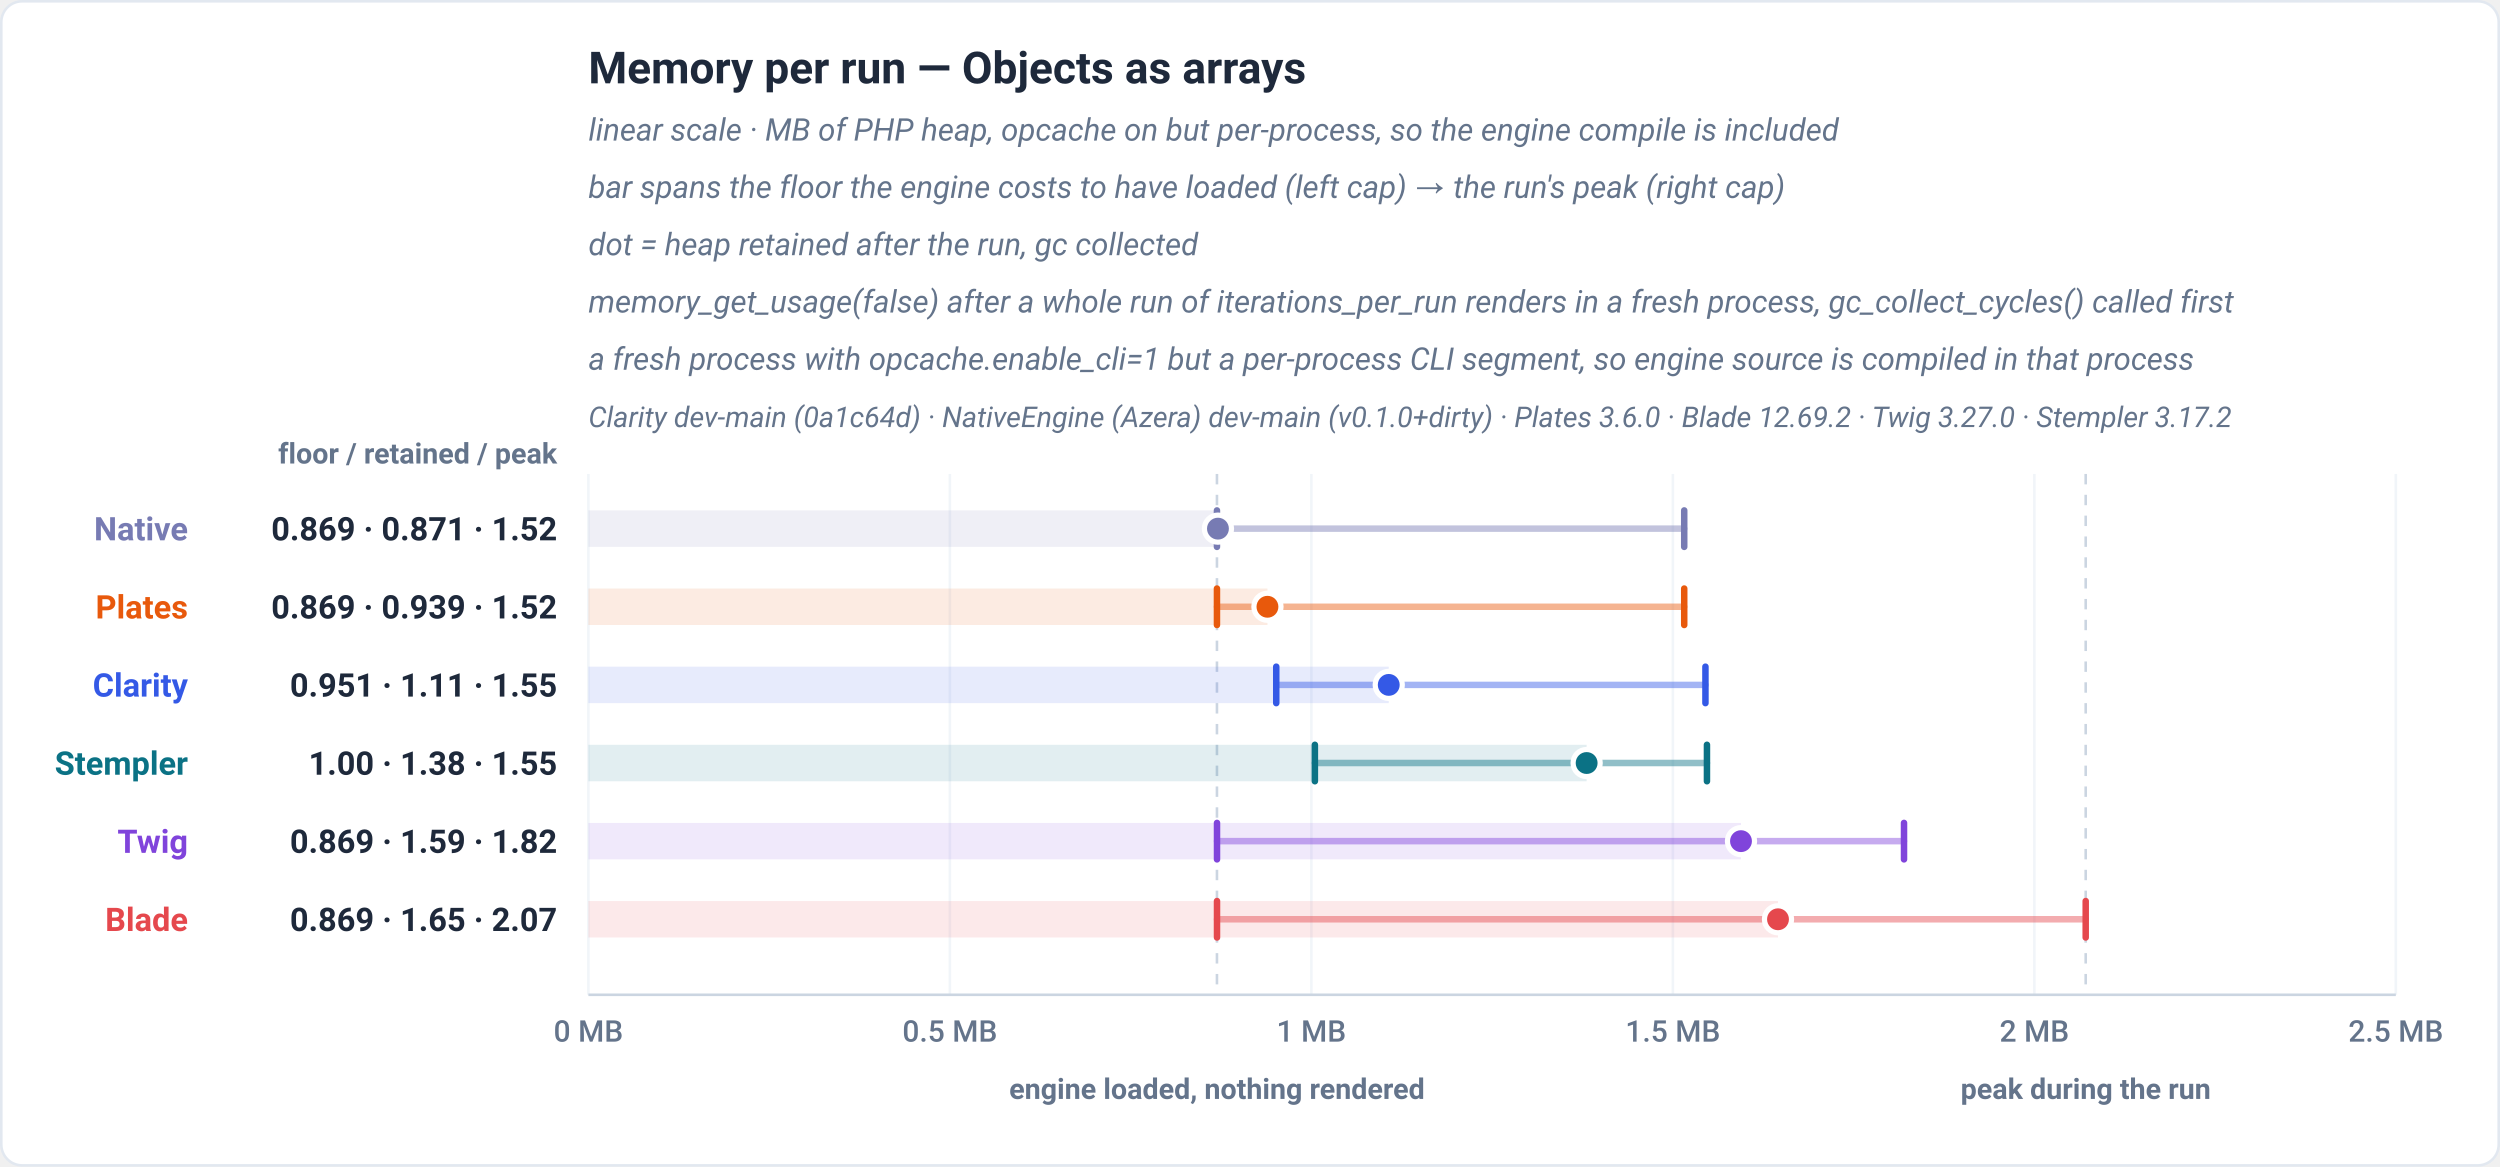
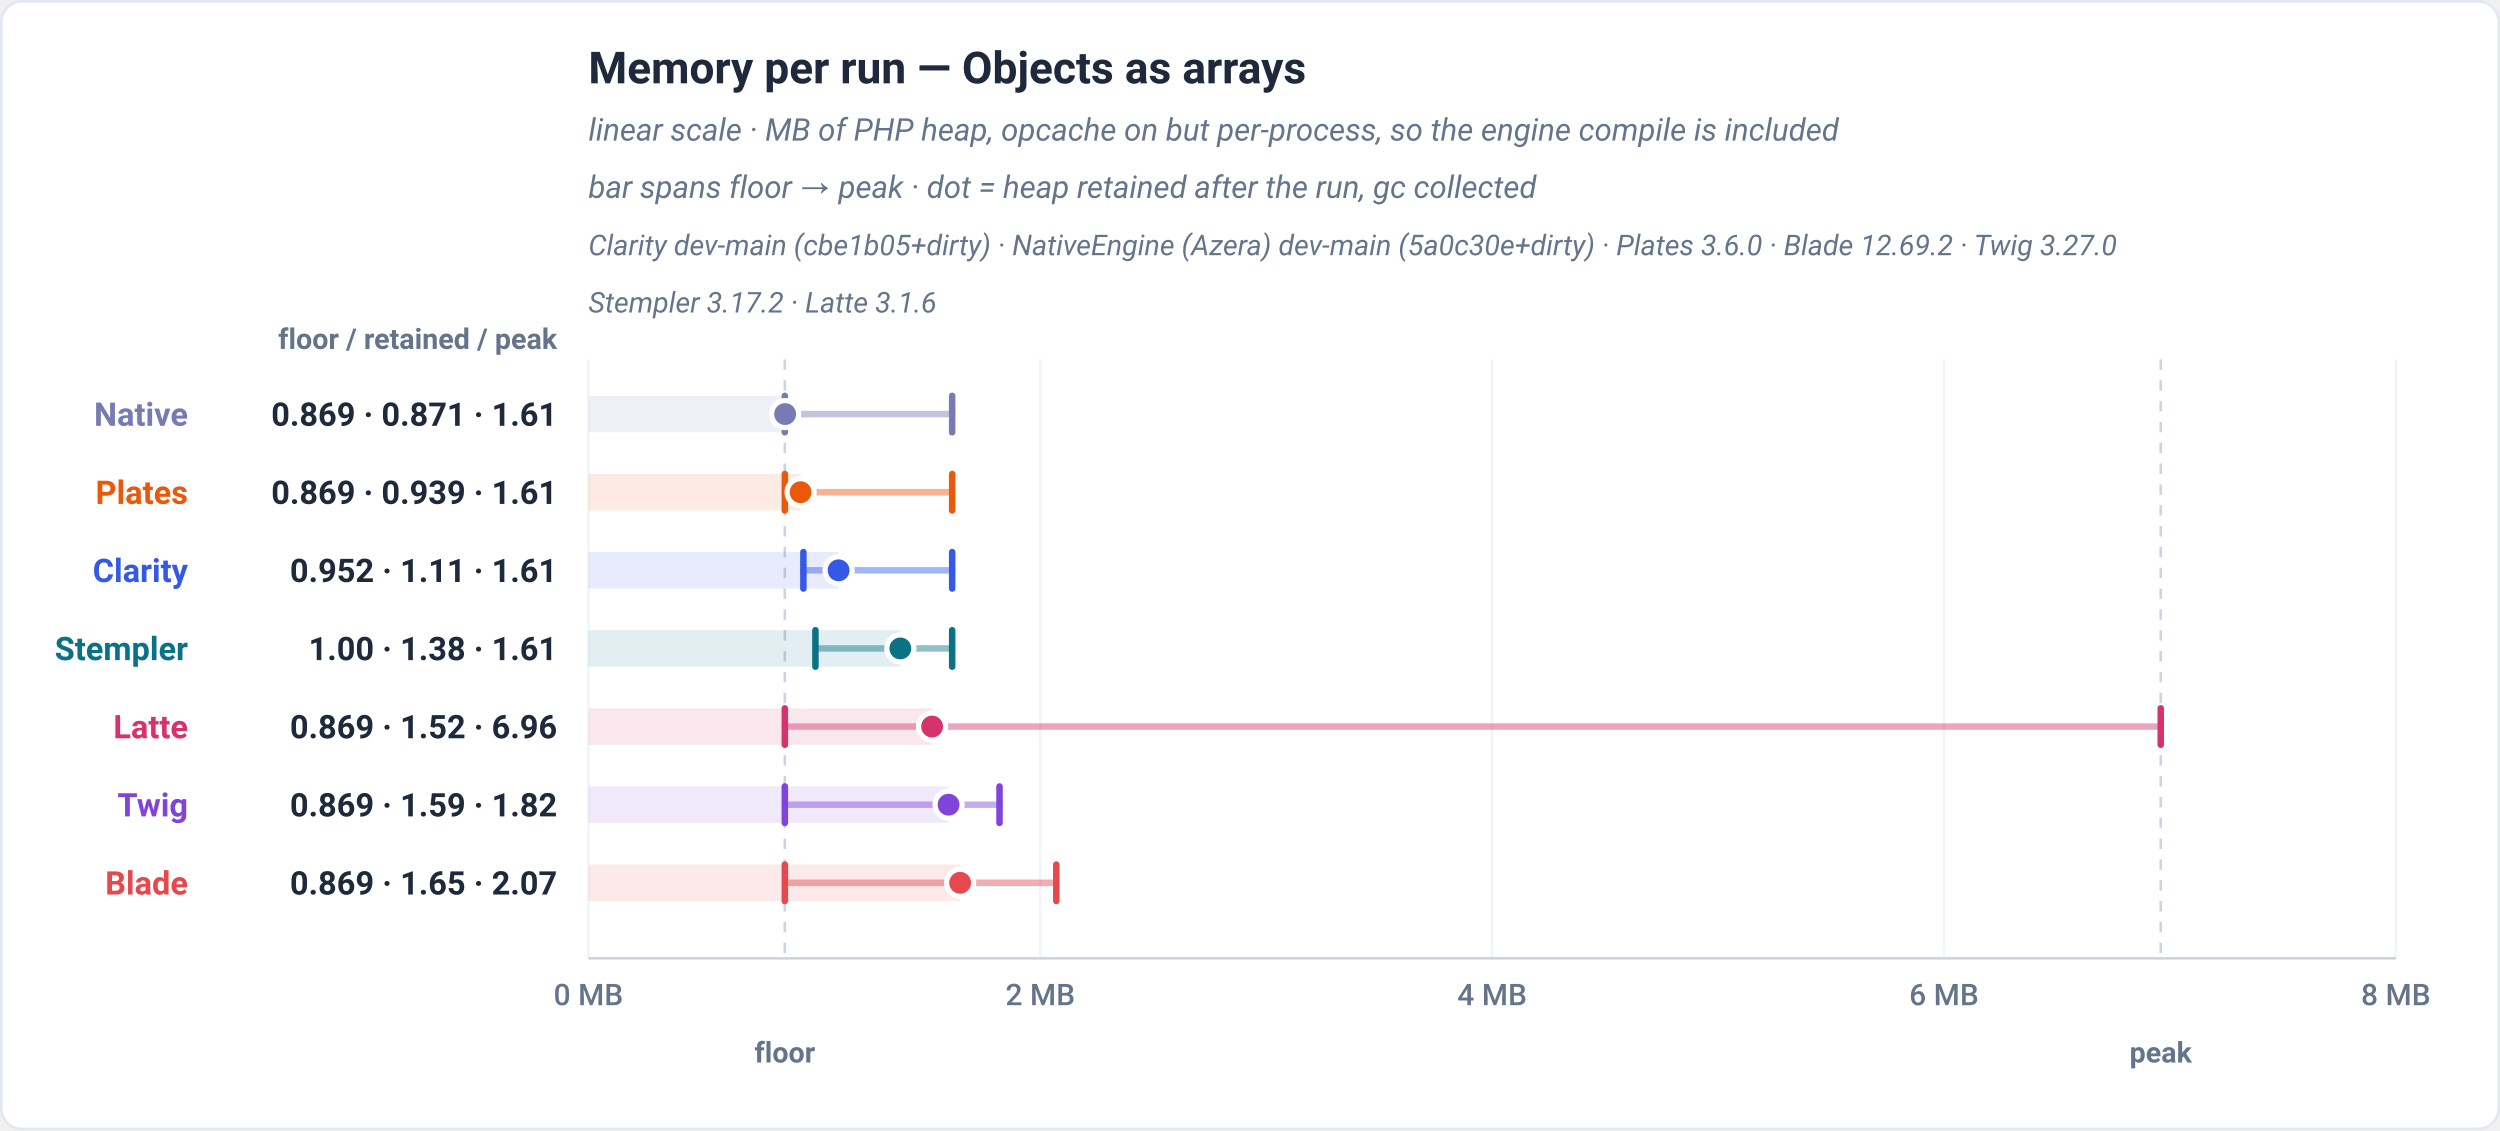
- <svg xmlns="http://www.w3.org/2000/svg" viewBox="0 0 960 448" width="960" height="448" role="img" font-family="-apple-system,BlinkMacSystemFont,'Segoe UI',Roboto,Helvetica,Arial,sans-serif">
-   <rect x="0.5" y="0.5" width="959" height="447" rx="8" fill="#ffffff" stroke="#e2e8f0" />
+ <svg xmlns="http://www.w3.org/2000/svg" viewBox="0 0 960 434" width="960" height="434" role="img" font-family="-apple-system,BlinkMacSystemFont,'Segoe UI',Roboto,Helvetica,Arial,sans-serif">
+   <rect x="0.5" y="0.5" width="959" height="433" rx="8" fill="#ffffff" stroke="#e2e8f0" />
  <text x="225.94" y="32" font-family="-apple-system,BlinkMacSystemFont,'Segoe UI',Roboto,Helvetica,Arial,sans-serif" font-size="17" font-weight="700" fill="#1e293b" text-anchor="start">Memory per run — Objects as arrays</text>
  <text x="225.94" y="54" font-family="-apple-system,BlinkMacSystemFont,'Segoe UI',Roboto,Helvetica,Arial,sans-serif" font-size="12" font-weight="400" fill="#64748b" text-anchor="start" font-style="italic">linear scale · MB of PHP heap, opcache on but per-process, so the engine compile is included</text>
-   <text x="225.94" y="76" font-family="-apple-system,BlinkMacSystemFont,'Segoe UI',Roboto,Helvetica,Arial,sans-serif" font-size="12" font-weight="400" fill="#64748b" text-anchor="start" font-style="italic">bar spans the floor the engine costs to have loaded (left cap) → the run's peak (right cap)</text>
-   <text x="225.94" y="98" font-family="-apple-system,BlinkMacSystemFont,'Segoe UI',Roboto,Helvetica,Arial,sans-serif" font-size="12" font-weight="400" fill="#64748b" text-anchor="start" font-style="italic">dot = heap retained after the run, gc collected</text>
-   <text x="225.94" y="120" font-family="-apple-system,BlinkMacSystemFont,'Segoe UI',Roboto,Helvetica,Arial,sans-serif" font-size="12" font-weight="400" fill="#64748b" text-anchor="start" font-style="italic">memory_get_usage(false) after a whole run of iterations_per_run renders in a fresh process, gc_collect_cycles() called first</text>
-   <text x="225.94" y="142" font-family="-apple-system,BlinkMacSystemFont,'Segoe UI',Roboto,Helvetica,Arial,sans-serif" font-size="12" font-weight="400" fill="#64748b" text-anchor="start" font-style="italic">a fresh process with opcache.enable_cli=1 but a per-process CLI segment, so engine source is compiled in that process</text>
-   <text x="225.94" y="164" font-family="-apple-system,BlinkMacSystemFont,'Segoe UI',Roboto,Helvetica,Arial,sans-serif" font-size="11" font-weight="400" fill="#64748b" text-anchor="start" font-style="italic">Clarity dev-main (0a1c64d) · NativeEngine (Azera) dev-main (v0.1.0+dirty) · Plates 3.6.0 · Blade 12.69.2 · Twig 3.27.0 · Stempler 3.17.2</text>
-   <text x="213.94" y="178" font-family="-apple-system,BlinkMacSystemFont,'Segoe UI',Roboto,Helvetica,Arial,sans-serif" font-size="11" font-weight="600" fill="#64748b" text-anchor="end">floor / retained / peak</text>
-   <line x1="225.94" y1="182" x2="225.94" y2="382" stroke="#f1f5f9" stroke-width="1" />
-   <text x="225.94" y="400" font-family="-apple-system,BlinkMacSystemFont,'Segoe UI',Roboto,Helvetica,Arial,sans-serif" font-size="11.5" font-weight="500" fill="#64748b" text-anchor="middle">0 MB</text>
-   <line x1="364.75" y1="182" x2="364.75" y2="382" stroke="#f1f5f9" stroke-width="1" />
-   <text x="364.75" y="400" font-family="-apple-system,BlinkMacSystemFont,'Segoe UI',Roboto,Helvetica,Arial,sans-serif" font-size="11.5" font-weight="500" fill="#64748b" text-anchor="middle">0.5 MB</text>
-   <line x1="503.56" y1="182" x2="503.56" y2="382" stroke="#f1f5f9" stroke-width="1" />
-   <text x="503.56" y="400" font-family="-apple-system,BlinkMacSystemFont,'Segoe UI',Roboto,Helvetica,Arial,sans-serif" font-size="11.5" font-weight="500" fill="#64748b" text-anchor="middle">1 MB</text>
-   <line x1="642.38" y1="182" x2="642.38" y2="382" stroke="#f1f5f9" stroke-width="1" />
-   <text x="642.38" y="400" font-family="-apple-system,BlinkMacSystemFont,'Segoe UI',Roboto,Helvetica,Arial,sans-serif" font-size="11.5" font-weight="500" fill="#64748b" text-anchor="middle">1.5 MB</text>
-   <line x1="781.19" y1="182" x2="781.19" y2="382" stroke="#f1f5f9" stroke-width="1" />
-   <text x="781.19" y="400" font-family="-apple-system,BlinkMacSystemFont,'Segoe UI',Roboto,Helvetica,Arial,sans-serif" font-size="11.5" font-weight="500" fill="#64748b" text-anchor="middle">2 MB</text>
-   <line x1="920" y1="182" x2="920" y2="382" stroke="#f1f5f9" stroke-width="1" />
-   <text x="920" y="400" font-family="-apple-system,BlinkMacSystemFont,'Segoe UI',Roboto,Helvetica,Arial,sans-serif" font-size="11.5" font-weight="500" fill="#64748b" text-anchor="middle">2.5 MB</text>
-   <line x1="467.31" y1="182" x2="467.31" y2="382" stroke="#cbd5e1" stroke-width="1" stroke-dasharray="4 4" />
-   <text x="467.31" y="422" font-family="-apple-system,BlinkMacSystemFont,'Segoe UI',Roboto,Helvetica,Arial,sans-serif" font-size="11" font-weight="600" fill="#64748b" text-anchor="middle">engine loaded, nothing rendered</text>
-   <line x1="800.91" y1="182" x2="800.91" y2="382" stroke="#cbd5e1" stroke-width="1" stroke-dasharray="4 4" />
-   <text x="800.91" y="422" font-family="-apple-system,BlinkMacSystemFont,'Segoe UI',Roboto,Helvetica,Arial,sans-serif" font-size="11" font-weight="600" fill="#64748b" text-anchor="middle">peak during the run</text>
-   <line x1="225.94" y1="382" x2="920" y2="382" stroke="#cbd5e1" stroke-width="1" />
-   <rect x="225.94" y="196" width="241.75" height="14" fill="#777bb3" fill-opacity="0.12" />
-   <line x1="467.31" y1="203" x2="646.74" y2="203" stroke="#777bb3" stroke-width="2.5" stroke-linecap="round" opacity="0.45" />
-   <line x1="467.31" y1="196" x2="467.31" y2="210" stroke="#777bb3" stroke-width="2.5" stroke-linecap="round" />
-   <line x1="646.74" y1="196" x2="646.74" y2="210" stroke="#777bb3" stroke-width="2.5" stroke-linecap="round" />
-   <circle cx="467.69" cy="203" r="5.2" fill="#777bb3" stroke="#ffffff" stroke-width="2" />
-   <text x="72.18" y="207.5" font-family="-apple-system,BlinkMacSystemFont,'Segoe UI',Roboto,Helvetica,Arial,sans-serif" font-size="12.5" font-weight="700" fill="#777bb3" text-anchor="end">Native</text>
-   <text x="213.94" y="207.5" font-family="-apple-system,BlinkMacSystemFont,'Segoe UI',Roboto,Helvetica,Arial,sans-serif" font-size="12.5" font-weight="700" fill="#1e293b" text-anchor="end">0.869 · 0.871 · 1.52</text>
-   <rect x="225.94" y="226" width="260.76" height="14" fill="#e8590c" fill-opacity="0.12" />
-   <line x1="467.31" y1="233" x2="646.74" y2="233" stroke="#e8590c" stroke-width="2.5" stroke-linecap="round" opacity="0.45" />
-   <line x1="467.31" y1="226" x2="467.31" y2="240" stroke="#e8590c" stroke-width="2.5" stroke-linecap="round" />
-   <line x1="646.74" y1="226" x2="646.74" y2="240" stroke="#e8590c" stroke-width="2.5" stroke-linecap="round" />
-   <circle cx="486.7" cy="233" r="5.2" fill="#e8590c" stroke="#ffffff" stroke-width="2" />
-   <text x="72.18" y="237.5" font-family="-apple-system,BlinkMacSystemFont,'Segoe UI',Roboto,Helvetica,Arial,sans-serif" font-size="12.5" font-weight="700" fill="#e8590c" text-anchor="end">Plates</text>
-   <text x="213.94" y="237.5" font-family="-apple-system,BlinkMacSystemFont,'Segoe UI',Roboto,Helvetica,Arial,sans-serif" font-size="12.5" font-weight="700" fill="#1e293b" text-anchor="end">0.869 · 0.939 · 1.52</text>
-   <rect x="225.94" y="256" width="307.34" height="14" fill="#3459e6" fill-opacity="0.12" />
-   <line x1="490.08" y1="263" x2="654.89" y2="263" stroke="#3459e6" stroke-width="2.5" stroke-linecap="round" opacity="0.45" />
-   <line x1="490.08" y1="256" x2="490.08" y2="270" stroke="#3459e6" stroke-width="2.5" stroke-linecap="round" />
-   <line x1="654.89" y1="256" x2="654.89" y2="270" stroke="#3459e6" stroke-width="2.5" stroke-linecap="round" />
-   <circle cx="533.28" cy="263" r="5.2" fill="#3459e6" stroke="#ffffff" stroke-width="2" />
-   <text x="72.18" y="267.5" font-family="-apple-system,BlinkMacSystemFont,'Segoe UI',Roboto,Helvetica,Arial,sans-serif" font-size="12.5" font-weight="700" fill="#3459e6" text-anchor="end">Clarity</text>
-   <text x="213.94" y="267.5" font-family="-apple-system,BlinkMacSystemFont,'Segoe UI',Roboto,Helvetica,Arial,sans-serif" font-size="12.5" font-weight="700" fill="#1e293b" text-anchor="end">0.951 · 1.11 · 1.55</text>
-   <rect x="225.94" y="286" width="383.33" height="14" fill="#0b7285" fill-opacity="0.12" />
-   <line x1="504.91" y1="293" x2="655.47" y2="293" stroke="#0b7285" stroke-width="2.5" stroke-linecap="round" opacity="0.45" />
-   <line x1="504.91" y1="286" x2="504.91" y2="300" stroke="#0b7285" stroke-width="2.5" stroke-linecap="round" />
-   <line x1="655.47" y1="286" x2="655.47" y2="300" stroke="#0b7285" stroke-width="2.5" stroke-linecap="round" />
-   <circle cx="609.27" cy="293" r="5.2" fill="#0b7285" stroke="#ffffff" stroke-width="2" />
-   <text x="72.18" y="297.5" font-family="-apple-system,BlinkMacSystemFont,'Segoe UI',Roboto,Helvetica,Arial,sans-serif" font-size="12.5" font-weight="700" fill="#0b7285" text-anchor="end">Stempler</text>
-   <text x="213.94" y="297.5" font-family="-apple-system,BlinkMacSystemFont,'Segoe UI',Roboto,Helvetica,Arial,sans-serif" font-size="12.5" font-weight="700" fill="#1e293b" text-anchor="end">1.00 · 1.38 · 1.55</text>
-   <rect x="225.94" y="316" width="442.6" height="14" fill="#8044db" fill-opacity="0.12" />
-   <line x1="467.33" y1="323" x2="731.14" y2="323" stroke="#8044db" stroke-width="2.5" stroke-linecap="round" opacity="0.45" />
-   <line x1="467.33" y1="316" x2="467.33" y2="330" stroke="#8044db" stroke-width="2.5" stroke-linecap="round" />
-   <line x1="731.14" y1="316" x2="731.14" y2="330" stroke="#8044db" stroke-width="2.5" stroke-linecap="round" />
-   <circle cx="668.54" cy="323" r="5.2" fill="#8044db" stroke="#ffffff" stroke-width="2" />
-   <text x="72.18" y="327.5" font-family="-apple-system,BlinkMacSystemFont,'Segoe UI',Roboto,Helvetica,Arial,sans-serif" font-size="12.5" font-weight="700" fill="#8044db" text-anchor="end">Twig</text>
-   <text x="213.94" y="327.5" font-family="-apple-system,BlinkMacSystemFont,'Segoe UI',Roboto,Helvetica,Arial,sans-serif" font-size="12.5" font-weight="700" fill="#1e293b" text-anchor="end">0.869 · 1.59 · 1.82</text>
-   <rect x="225.94" y="346" width="456.81" height="14" fill="#e5484d" fill-opacity="0.12" />
-   <line x1="467.33" y1="353" x2="800.91" y2="353" stroke="#e5484d" stroke-width="2.5" stroke-linecap="round" opacity="0.45" />
-   <line x1="467.33" y1="346" x2="467.33" y2="360" stroke="#e5484d" stroke-width="2.5" stroke-linecap="round" />
-   <line x1="800.91" y1="346" x2="800.91" y2="360" stroke="#e5484d" stroke-width="2.5" stroke-linecap="round" />
-   <circle cx="682.75" cy="353" r="5.2" fill="#e5484d" stroke="#ffffff" stroke-width="2" />
-   <text x="72.18" y="357.5" font-family="-apple-system,BlinkMacSystemFont,'Segoe UI',Roboto,Helvetica,Arial,sans-serif" font-size="12.5" font-weight="700" fill="#e5484d" text-anchor="end">Blade</text>
-   <text x="213.94" y="357.5" font-family="-apple-system,BlinkMacSystemFont,'Segoe UI',Roboto,Helvetica,Arial,sans-serif" font-size="12.5" font-weight="700" fill="#1e293b" text-anchor="end">0.869 · 1.65 · 2.07</text>
+   <text x="225.94" y="76" font-family="-apple-system,BlinkMacSystemFont,'Segoe UI',Roboto,Helvetica,Arial,sans-serif" font-size="12" font-weight="400" fill="#64748b" text-anchor="start" font-style="italic">bar spans floor → peak · dot = heap retained after the run, gc collected</text>
+   <text x="225.94" y="98" font-family="-apple-system,BlinkMacSystemFont,'Segoe UI',Roboto,Helvetica,Arial,sans-serif" font-size="11" font-weight="400" fill="#64748b" text-anchor="start" font-style="italic">Clarity dev-main (cbe1b05+dirty) · NativeEngine (Azera) dev-main (5a0c30e+dirty) · Plates 3.6.0 · Blade 12.69.2 · Twig 3.27.0</text>
+   <text x="225.94" y="120" font-family="-apple-system,BlinkMacSystemFont,'Segoe UI',Roboto,Helvetica,Arial,sans-serif" font-size="11" font-weight="400" fill="#64748b" text-anchor="start" font-style="italic">Stempler 3.17.2 · Latte 3.1.6</text>
+   <text x="213.94" y="134" font-family="-apple-system,BlinkMacSystemFont,'Segoe UI',Roboto,Helvetica,Arial,sans-serif" font-size="11" font-weight="600" fill="#64748b" text-anchor="end">floor / retained / peak</text>
+   <line x1="225.94" y1="138" x2="225.94" y2="368" stroke="#f1f5f9" stroke-width="1" />
+   <text x="225.94" y="386" font-family="-apple-system,BlinkMacSystemFont,'Segoe UI',Roboto,Helvetica,Arial,sans-serif" font-size="11.5" font-weight="500" fill="#64748b" text-anchor="middle">0 MB</text>
+   <line x1="399.46" y1="138" x2="399.46" y2="368" stroke="#f1f5f9" stroke-width="1" />
+   <text x="399.46" y="386" font-family="-apple-system,BlinkMacSystemFont,'Segoe UI',Roboto,Helvetica,Arial,sans-serif" font-size="11.5" font-weight="500" fill="#64748b" text-anchor="middle">2 MB</text>
+   <line x1="572.97" y1="138" x2="572.97" y2="368" stroke="#f1f5f9" stroke-width="1" />
+   <text x="572.97" y="386" font-family="-apple-system,BlinkMacSystemFont,'Segoe UI',Roboto,Helvetica,Arial,sans-serif" font-size="11.5" font-weight="500" fill="#64748b" text-anchor="middle">4 MB</text>
+   <line x1="746.49" y1="138" x2="746.49" y2="368" stroke="#f1f5f9" stroke-width="1" />
+   <text x="746.49" y="386" font-family="-apple-system,BlinkMacSystemFont,'Segoe UI',Roboto,Helvetica,Arial,sans-serif" font-size="11.5" font-weight="500" fill="#64748b" text-anchor="middle">6 MB</text>
+   <line x1="920" y1="138" x2="920" y2="368" stroke="#f1f5f9" stroke-width="1" />
+   <text x="920" y="386" font-family="-apple-system,BlinkMacSystemFont,'Segoe UI',Roboto,Helvetica,Arial,sans-serif" font-size="11.5" font-weight="500" fill="#64748b" text-anchor="middle">8 MB</text>
+   <line x1="301.37" y1="138" x2="301.37" y2="368" stroke="#cbd5e1" stroke-width="1" stroke-dasharray="4 4" />
+   <text x="301.37" y="408" font-family="-apple-system,BlinkMacSystemFont,'Segoe UI',Roboto,Helvetica,Arial,sans-serif" font-size="11" font-weight="600" fill="#64748b" text-anchor="middle">floor</text>
+   <line x1="829.72" y1="138" x2="829.72" y2="368" stroke="#cbd5e1" stroke-width="1" stroke-dasharray="4 4" />
+   <text x="829.72" y="408" font-family="-apple-system,BlinkMacSystemFont,'Segoe UI',Roboto,Helvetica,Arial,sans-serif" font-size="11" font-weight="600" fill="#64748b" text-anchor="middle">peak</text>
+   <line x1="225.94" y1="368" x2="920" y2="368" stroke="#cbd5e1" stroke-width="1" />
+   <rect x="225.94" y="152" width="75.55" height="14" fill="#777bb3" fill-opacity="0.12" />
+   <line x1="301.37" y1="159" x2="365.63" y2="159" stroke="#777bb3" stroke-width="2.5" stroke-linecap="round" opacity="0.45" />
+   <line x1="301.37" y1="152" x2="301.37" y2="166" stroke="#777bb3" stroke-width="2.5" stroke-linecap="round" />
+   <line x1="365.63" y1="152" x2="365.63" y2="166" stroke="#777bb3" stroke-width="2.5" stroke-linecap="round" />
+   <circle cx="301.49" cy="159" r="5.2" fill="#777bb3" stroke="#ffffff" stroke-width="2" />
+   <text x="72.18" y="163.5" font-family="-apple-system,BlinkMacSystemFont,'Segoe UI',Roboto,Helvetica,Arial,sans-serif" font-size="12.5" font-weight="700" fill="#777bb3" text-anchor="end">Native</text>
+   <text x="213.94" y="163.5" font-family="-apple-system,BlinkMacSystemFont,'Segoe UI',Roboto,Helvetica,Arial,sans-serif" font-size="12.5" font-weight="700" fill="#1e293b" text-anchor="end">0.869 · 0.871 · 1.61</text>
+   <rect x="225.94" y="182" width="81.49" height="14" fill="#e8590c" fill-opacity="0.12" />
+   <line x1="301.37" y1="189" x2="365.63" y2="189" stroke="#e8590c" stroke-width="2.5" stroke-linecap="round" opacity="0.45" />
+   <line x1="301.37" y1="182" x2="301.37" y2="196" stroke="#e8590c" stroke-width="2.5" stroke-linecap="round" />
+   <line x1="365.63" y1="182" x2="365.63" y2="196" stroke="#e8590c" stroke-width="2.5" stroke-linecap="round" />
+   <circle cx="307.43" cy="189" r="5.2" fill="#e8590c" stroke="#ffffff" stroke-width="2" />
+   <text x="72.18" y="193.5" font-family="-apple-system,BlinkMacSystemFont,'Segoe UI',Roboto,Helvetica,Arial,sans-serif" font-size="12.5" font-weight="700" fill="#e8590c" text-anchor="end">Plates</text>
+   <text x="213.94" y="193.5" font-family="-apple-system,BlinkMacSystemFont,'Segoe UI',Roboto,Helvetica,Arial,sans-serif" font-size="12.5" font-weight="700" fill="#1e293b" text-anchor="end">0.869 · 0.939 · 1.61</text>
+   <rect x="225.94" y="212" width="96.08" height="14" fill="#3459e6" fill-opacity="0.12" />
+   <line x1="308.5" y1="219" x2="365.63" y2="219" stroke="#3459e6" stroke-width="2.5" stroke-linecap="round" opacity="0.45" />
+   <line x1="308.5" y1="212" x2="308.5" y2="226" stroke="#3459e6" stroke-width="2.5" stroke-linecap="round" />
+   <line x1="365.63" y1="212" x2="365.63" y2="226" stroke="#3459e6" stroke-width="2.5" stroke-linecap="round" />
+   <circle cx="322.02" cy="219" r="5.2" fill="#3459e6" stroke="#ffffff" stroke-width="2" />
+   <text x="72.18" y="223.5" font-family="-apple-system,BlinkMacSystemFont,'Segoe UI',Roboto,Helvetica,Arial,sans-serif" font-size="12.5" font-weight="700" fill="#3459e6" text-anchor="end">Clarity</text>
+   <text x="213.94" y="223.5" font-family="-apple-system,BlinkMacSystemFont,'Segoe UI',Roboto,Helvetica,Arial,sans-serif" font-size="12.5" font-weight="700" fill="#1e293b" text-anchor="end">0.952 · 1.11 · 1.61</text>
+   <rect x="225.94" y="242" width="119.79" height="14" fill="#0b7285" fill-opacity="0.12" />
+   <line x1="313.12" y1="249" x2="365.63" y2="249" stroke="#0b7285" stroke-width="2.5" stroke-linecap="round" opacity="0.45" />
+   <line x1="313.12" y1="242" x2="313.12" y2="256" stroke="#0b7285" stroke-width="2.5" stroke-linecap="round" />
+   <line x1="365.63" y1="242" x2="365.63" y2="256" stroke="#0b7285" stroke-width="2.5" stroke-linecap="round" />
+   <circle cx="345.73" cy="249" r="5.2" fill="#0b7285" stroke="#ffffff" stroke-width="2" />
+   <text x="72.18" y="253.5" font-family="-apple-system,BlinkMacSystemFont,'Segoe UI',Roboto,Helvetica,Arial,sans-serif" font-size="12.5" font-weight="700" fill="#0b7285" text-anchor="end">Stempler</text>
+   <text x="213.94" y="253.5" font-family="-apple-system,BlinkMacSystemFont,'Segoe UI',Roboto,Helvetica,Arial,sans-serif" font-size="12.5" font-weight="700" fill="#1e293b" text-anchor="end">1.00 · 1.38 · 1.61</text>
+   <rect x="225.94" y="272" width="131.98" height="14" fill="#d6336c" fill-opacity="0.12" />
+   <line x1="301.37" y1="279" x2="829.72" y2="279" stroke="#d6336c" stroke-width="2.5" stroke-linecap="round" opacity="0.45" />
+   <line x1="301.37" y1="272" x2="301.37" y2="286" stroke="#d6336c" stroke-width="2.5" stroke-linecap="round" />
+   <line x1="829.72" y1="272" x2="829.72" y2="286" stroke="#d6336c" stroke-width="2.5" stroke-linecap="round" />
+   <circle cx="357.92" cy="279" r="5.2" fill="#d6336c" stroke="#ffffff" stroke-width="2" />
+   <text x="72.18" y="283.5" font-family="-apple-system,BlinkMacSystemFont,'Segoe UI',Roboto,Helvetica,Arial,sans-serif" font-size="12.5" font-weight="700" fill="#d6336c" text-anchor="end">Latte</text>
+   <text x="213.94" y="283.5" font-family="-apple-system,BlinkMacSystemFont,'Segoe UI',Roboto,Helvetica,Arial,sans-serif" font-size="12.5" font-weight="700" fill="#1e293b" text-anchor="end">0.869 · 1.52 · 6.96</text>
+   <rect x="225.94" y="302" width="138.31" height="14" fill="#8044db" fill-opacity="0.12" />
+   <line x1="301.37" y1="309" x2="383.82" y2="309" stroke="#8044db" stroke-width="2.5" stroke-linecap="round" opacity="0.45" />
+   <line x1="301.37" y1="302" x2="301.37" y2="316" stroke="#8044db" stroke-width="2.5" stroke-linecap="round" />
+   <line x1="383.82" y1="302" x2="383.82" y2="316" stroke="#8044db" stroke-width="2.5" stroke-linecap="round" />
+   <circle cx="364.25" cy="309" r="5.2" fill="#8044db" stroke="#ffffff" stroke-width="2" />
+   <text x="72.18" y="313.5" font-family="-apple-system,BlinkMacSystemFont,'Segoe UI',Roboto,Helvetica,Arial,sans-serif" font-size="12.5" font-weight="700" fill="#8044db" text-anchor="end">Twig</text>
+   <text x="213.94" y="313.5" font-family="-apple-system,BlinkMacSystemFont,'Segoe UI',Roboto,Helvetica,Arial,sans-serif" font-size="12.5" font-weight="700" fill="#1e293b" text-anchor="end">0.869 · 1.59 · 1.82</text>
+   <rect x="225.94" y="332" width="142.75" height="14" fill="#e5484d" fill-opacity="0.12" />
+   <line x1="301.37" y1="339" x2="405.62" y2="339" stroke="#e5484d" stroke-width="2.5" stroke-linecap="round" opacity="0.45" />
+   <line x1="301.37" y1="332" x2="301.37" y2="346" stroke="#e5484d" stroke-width="2.5" stroke-linecap="round" />
+   <line x1="405.62" y1="332" x2="405.62" y2="346" stroke="#e5484d" stroke-width="2.5" stroke-linecap="round" />
+   <circle cx="368.69" cy="339" r="5.2" fill="#e5484d" stroke="#ffffff" stroke-width="2" />
+   <text x="72.18" y="343.5" font-family="-apple-system,BlinkMacSystemFont,'Segoe UI',Roboto,Helvetica,Arial,sans-serif" font-size="12.5" font-weight="700" fill="#e5484d" text-anchor="end">Blade</text>
+   <text x="213.94" y="343.5" font-family="-apple-system,BlinkMacSystemFont,'Segoe UI',Roboto,Helvetica,Arial,sans-serif" font-size="12.5" font-weight="700" fill="#1e293b" text-anchor="end">0.869 · 1.65 · 2.07</text>
</svg>
